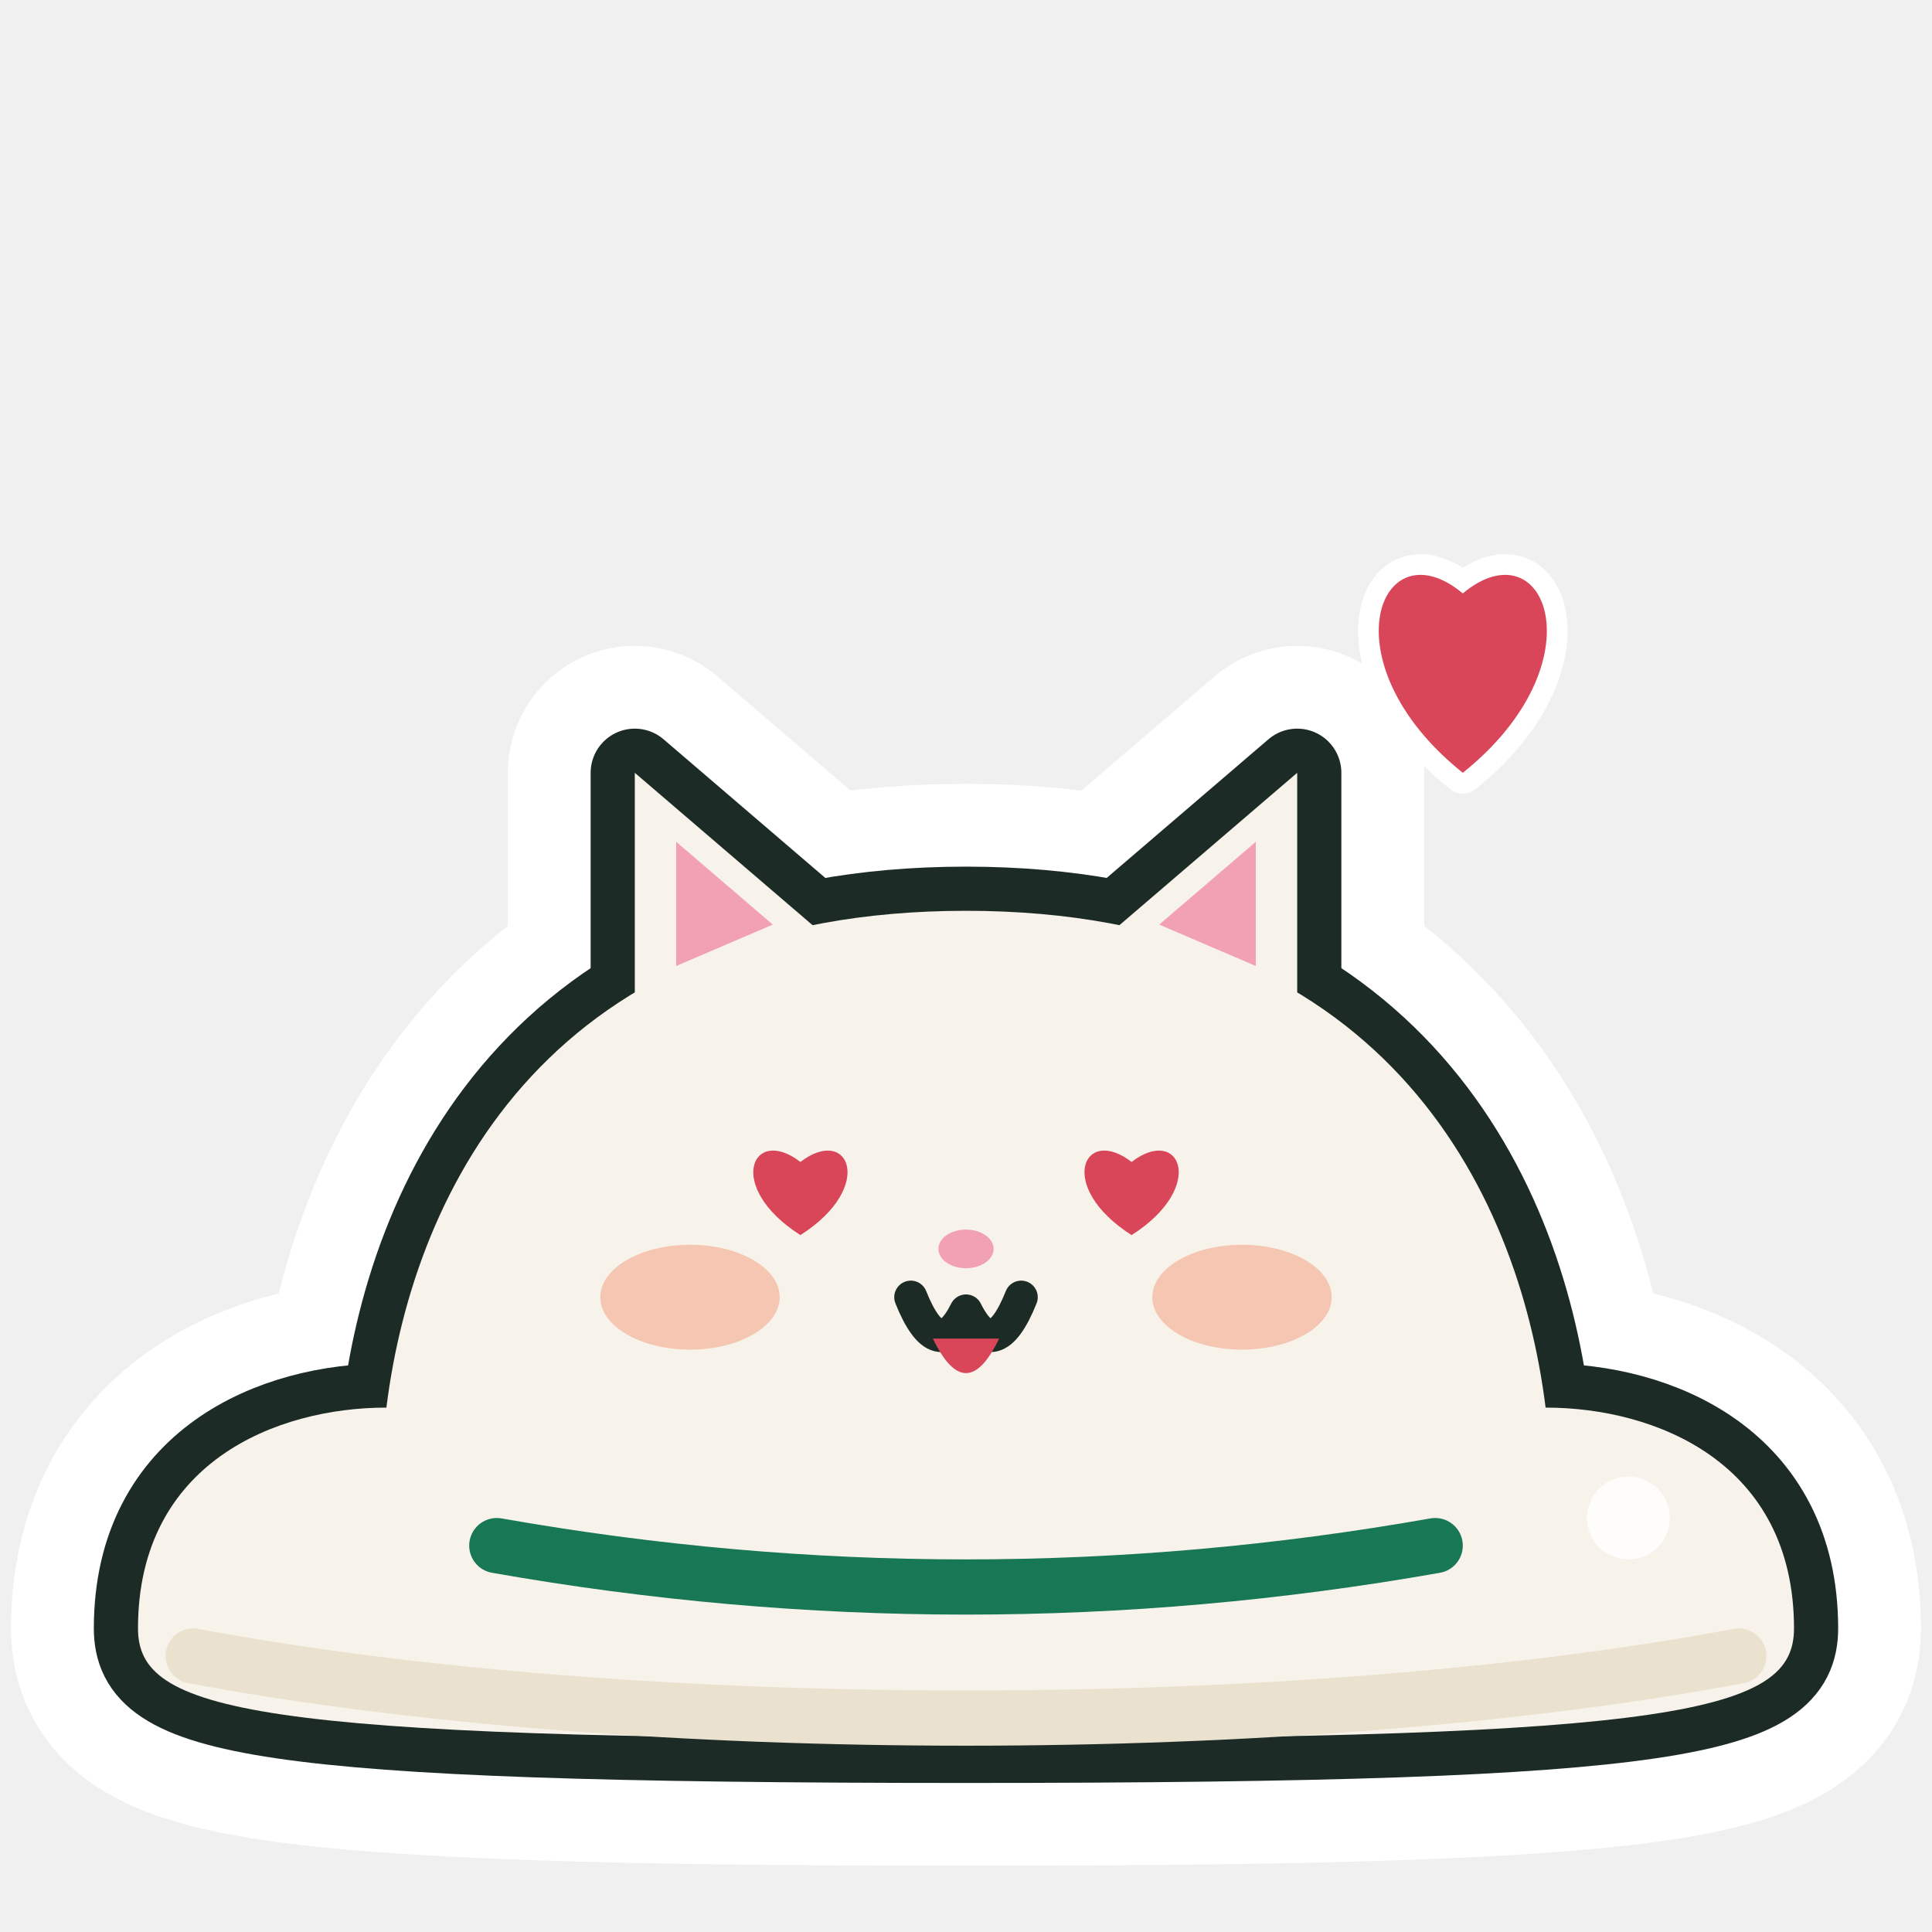
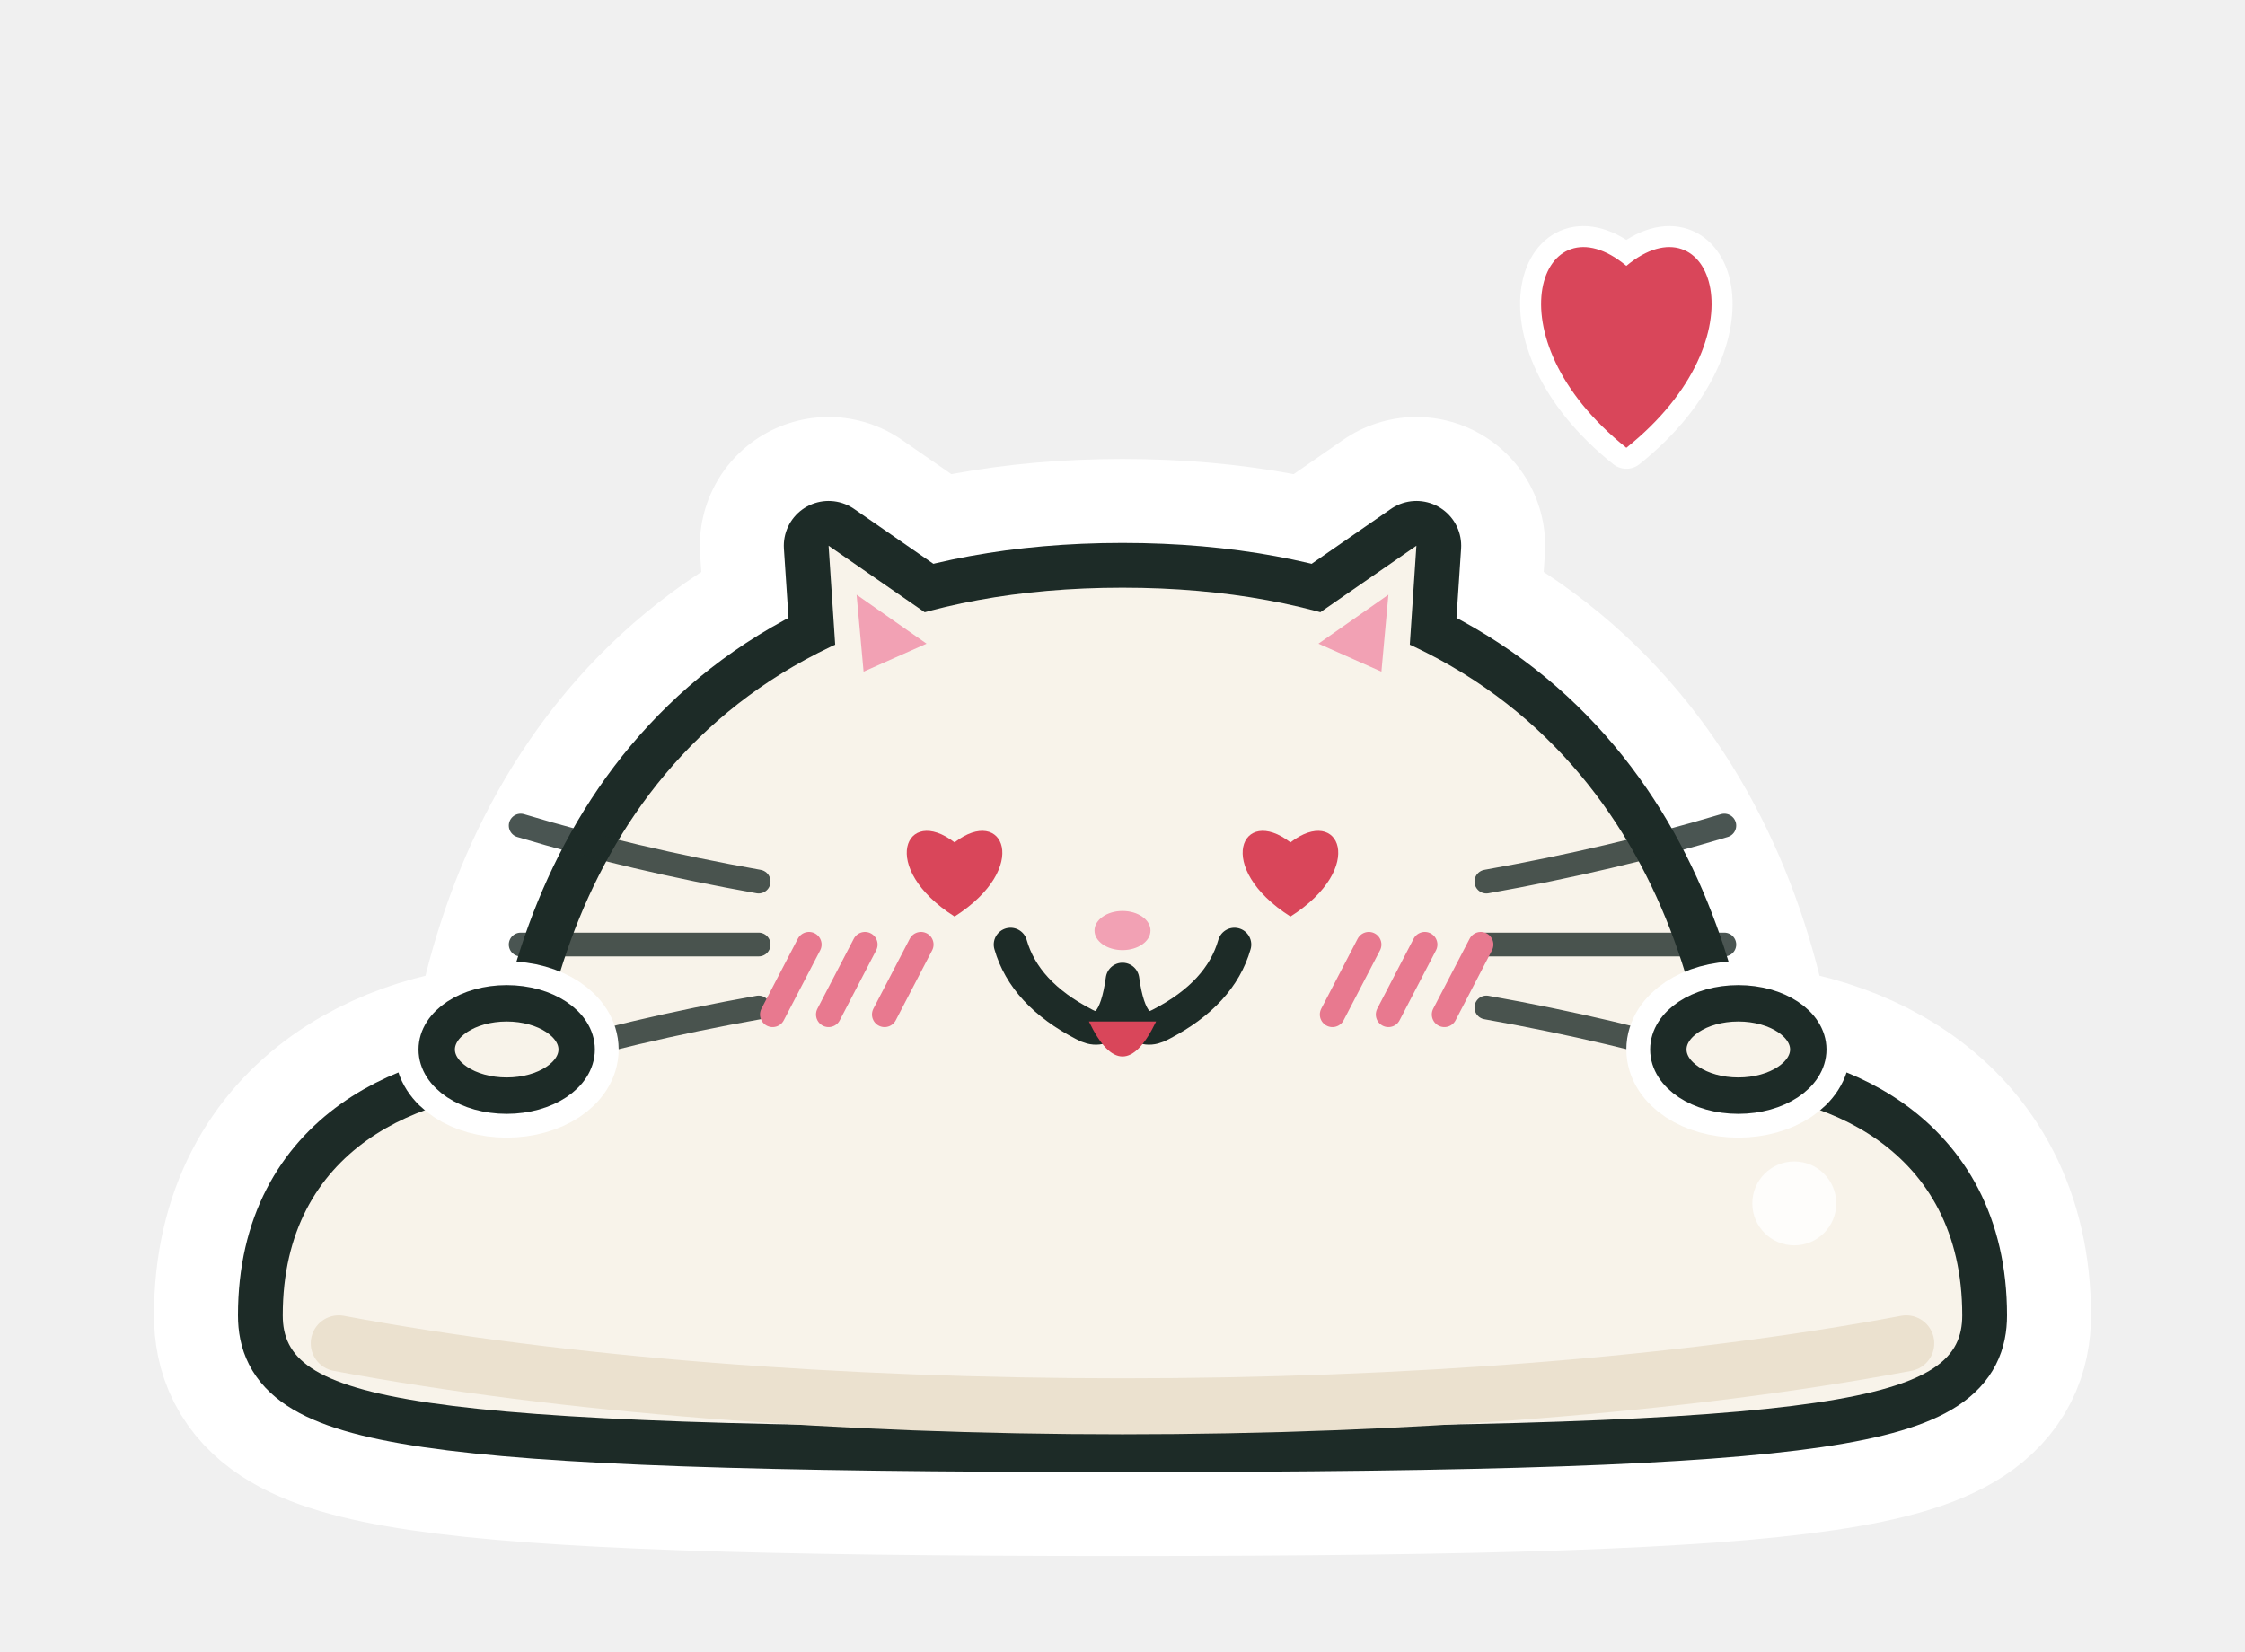
- <svg xmlns="http://www.w3.org/2000/svg" viewBox="-6 -6 140 140" width="128" height="128">
-   <g stroke-linejoin="round" stroke-linecap="round">
-     <path d="M4 112 C4 100 14 96 22 96 C24 80 34 60 64 60 C94 60 104 80 106 96 C114 96 124 100 124 112 C124 118 116 120 64 120 C12 120 4 118 4 112 Z" fill="#fff" stroke="#fff" stroke-width="18.4" />
-     <path d="M40 70 L40 50 L54 62 Z" fill="#fff" stroke="#fff" stroke-width="18.4" />
-     <path d="M88 70 L88 50 L74 62 Z" fill="#fff" stroke="#fff" stroke-width="18.4" />
-     <path d="M4 112 C4 100 14 96 22 96 C24 80 34 60 64 60 C94 60 104 80 106 96 C114 96 124 100 124 112 C124 118 116 120 64 120 C12 120 4 118 4 112 Z" fill="#1d2b27" stroke="#1d2b27" stroke-width="6.4" />
-     <path d="M40 70 L40 50 L54 62 Z" fill="#1d2b27" stroke="#1d2b27" stroke-width="6.4" />
-     <path d="M88 70 L88 50 L74 62 Z" fill="#1d2b27" stroke="#1d2b27" stroke-width="6.4" />
-     <path d="M4 112 C4 100 14 96 22 96 C24 80 34 60 64 60 C94 60 104 80 106 96 C114 96 124 100 124 112 C124 118 116 120 64 120 C12 120 4 118 4 112 Z" fill="#f8f3ea" />
-     <path d="M40 70 L40 50 L54 62 Z" fill="#f8f3ea" />
-     <path d="M88 70 L88 50 L74 62 Z" fill="#f8f3ea" />
-     <path d="M43 64 L43 55 L50 61 Z" fill="#f2a1b4" />
-     <path d="M85 64 L85 55 L78 61 Z" fill="#f2a1b4" />
-     <path d="M8 114 C40 120 88 120 120 114" fill="none" stroke="#ebe1cf" stroke-width="4" />
-     <circle cx="112" cy="104" r="3" fill="#fff" opacity=".8" />
-     <path d="M30 106 Q64 112 98 106" fill="none" stroke="#006945" stroke-width="4" opacity=".9" />
-     <path d="M52 83.5 C46.5 80 48.5 75.5 52 78.2 C55.5 75.5 57.5 80 52 83.5 Z" fill="#d9465a" />
-     <path d="M76 83.5 C70.5 80 72.5 75.5 76 78.2 C79.5 75.5 81.5 80 76 83.5 Z" fill="#d9465a" />
-     <ellipse cx="44" cy="88" rx="6.5" ry="3.8" fill="#f4b39a" opacity=".7" />
-     <ellipse cx="84" cy="88" rx="6.5" ry="3.8" fill="#f4b39a" opacity=".7" />
-     <ellipse cx="64" cy="84.5" rx="2" ry="1.4" fill="#f2a1b4" />
-     <path d="M60 88 Q62.0 93 64 89 Q66.0 93 68 88" fill="none" stroke="#1d2b27" stroke-width="2.4" />
-     <path d="M61.6 91 Q64 96 66.4 91 Z" fill="#d9465a" />
-     <path d="M100 50 C90 42 94 32 100 37 C106 32 110 42 100 50 Z" fill="#d9465a" stroke="#fff" stroke-width="3" paint-order="stroke" />
+ <svg xmlns="http://www.w3.org/2000/svg" viewBox="-16 18 160 118" width="174" height="128">
+   <g transform="translate(64 121)">
+     <g>
+       <animateTransform attributeName="transform" type="scale" dur="1.8s" repeatCount="indefinite" calcMode="spline" keyTimes="0;.12;.25;.37;.5;.62;.75;.87;1" keySplines=".45 0 .55 1;.45 0 .55 1;.45 0 .55 1;.45 0 .55 1;.45 0 .55 1;.45 0 .55 1;.45 0 .55 1;.45 0 .55 1" values="1 1;1.13 .85;.95 1.07;1.03 .97;1 1;1.13 .85;.95 1.07;1.03 .97;1 1" />
+       <g transform="translate(-64 -121)">
+         <g>
+           <ellipse cx="14" cy="117" rx="7" ry="4.5" fill="#f8f3ea" stroke="#1d2b27" stroke-width="3">
+             <animate attributeName="rx" dur="1.8s" repeatCount="indefinite" values="7;9;6;7.5;7" />
+             <animate attributeName="cx" dur="1.8s" repeatCount="indefinite" values="14;9;14;17;14" />
+           </ellipse>
+         </g>
+         <g>
+           <ellipse cx="114" cy="118" rx="5.5" ry="3.6" fill="#f8f3ea" stroke="#1d2b27" stroke-width="3">
+             <animate attributeName="rx" dur="1.8s" repeatCount="indefinite" values="5.5;4.5;6.5;8;5.5" />
+             <animate attributeName="cx" dur="1.8s" repeatCount="indefinite" values="114;111;114;120;114" />
+           </ellipse>
+         </g>
+         <g stroke-linejoin="round" stroke-linecap="round">
+           <path d="M44 72 L43 57 L56 66 Z" fill="#fff" stroke="#fff" stroke-width="18.4" />
+           <path d="M84 72 L85 57 L72 66 Z" fill="#fff" stroke="#fff" stroke-width="18.4" />
+           <path d="M4 112 C4 100 14 96 22 96 C24 80 34 60 64 60 C94 60 104 80 106 96 C114 96 124 100 124 112 C124 118 116 120 64 120 C12 120 4 118 4 112 Z" fill="#fff" stroke="#fff" stroke-width="18.4">
+             <animate attributeName="d" dur="1.8s" repeatCount="indefinite" calcMode="spline" keyTimes="0;.25;.5;.75;1" keySplines=".45 0 .55 1;.45 0 .55 1;.45 0 .55 1;.45 0 .55 1" values="M4 112 C4 100 14 96 22 96 C24 80 34 60 64 60 C94 60 104 80 106 96 C114 96 124 100 124 112 C124 118 116 120 64 120 C12 120 4 118 4 112 Z;M-4 111 C-5 98 10 93 21 95 C24 80 34 60 64 60 C94 60 104 80 107 97 C114 98 120 102 120 112 C120 118 112 120 60 120 C6 120 -4 117 -4 111 Z;M4 112 C4 100 14 96 22 96 C24 80 34 60 64 60 C94 60 104 80 106 96 C114 96 124 100 124 112 C124 118 116 120 64 120 C12 120 4 118 4 112 Z;M8 112 C8 102 16 98 21 97 C24 80 34 60 64 60 C94 60 104 80 107 95 C118 93 133 98 132 111 C132 117 122 120 68 120 C16 120 8 118 8 112 Z;M4 112 C4 100 14 96 22 96 C24 80 34 60 64 60 C94 60 104 80 106 96 C114 96 124 100 124 112 C124 118 116 120 64 120 C12 120 4 118 4 112 Z" />
+           </path>
+           <path d="M44 72 L43 57 L56 66 Z" fill="#1d2b27" stroke="#1d2b27" stroke-width="6.4" />
+           <path d="M84 72 L85 57 L72 66 Z" fill="#1d2b27" stroke="#1d2b27" stroke-width="6.4" />
+           <path d="M4 112 C4 100 14 96 22 96 C24 80 34 60 64 60 C94 60 104 80 106 96 C114 96 124 100 124 112 C124 118 116 120 64 120 C12 120 4 118 4 112 Z" fill="#1d2b27" stroke="#1d2b27" stroke-width="6.4">
+             <animate attributeName="d" dur="1.8s" repeatCount="indefinite" calcMode="spline" keyTimes="0;.25;.5;.75;1" keySplines=".45 0 .55 1;.45 0 .55 1;.45 0 .55 1;.45 0 .55 1" values="M4 112 C4 100 14 96 22 96 C24 80 34 60 64 60 C94 60 104 80 106 96 C114 96 124 100 124 112 C124 118 116 120 64 120 C12 120 4 118 4 112 Z;M-4 111 C-5 98 10 93 21 95 C24 80 34 60 64 60 C94 60 104 80 107 97 C114 98 120 102 120 112 C120 118 112 120 60 120 C6 120 -4 117 -4 111 Z;M4 112 C4 100 14 96 22 96 C24 80 34 60 64 60 C94 60 104 80 106 96 C114 96 124 100 124 112 C124 118 116 120 64 120 C12 120 4 118 4 112 Z;M8 112 C8 102 16 98 21 97 C24 80 34 60 64 60 C94 60 104 80 107 95 C118 93 133 98 132 111 C132 117 122 120 68 120 C16 120 8 118 8 112 Z;M4 112 C4 100 14 96 22 96 C24 80 34 60 64 60 C94 60 104 80 106 96 C114 96 124 100 124 112 C124 118 116 120 64 120 C12 120 4 118 4 112 Z" />
+           </path>
+           <path d="M44 72 L43 57 L56 66 Z" fill="#f8f3ea" />
+           <path d="M84 72 L85 57 L72 66 Z" fill="#f8f3ea" />
+           <path d="M4 112 C4 100 14 96 22 96 C24 80 34 60 64 60 C94 60 104 80 106 96 C114 96 124 100 124 112 C124 118 116 120 64 120 C12 120 4 118 4 112 Z" fill="#f8f3ea">
+             <animate attributeName="d" dur="1.8s" repeatCount="indefinite" calcMode="spline" keyTimes="0;.25;.5;.75;1" keySplines=".45 0 .55 1;.45 0 .55 1;.45 0 .55 1;.45 0 .55 1" values="M4 112 C4 100 14 96 22 96 C24 80 34 60 64 60 C94 60 104 80 106 96 C114 96 124 100 124 112 C124 118 116 120 64 120 C12 120 4 118 4 112 Z;M-4 111 C-5 98 10 93 21 95 C24 80 34 60 64 60 C94 60 104 80 107 97 C114 98 120 102 120 112 C120 118 112 120 60 120 C6 120 -4 117 -4 111 Z;M4 112 C4 100 14 96 22 96 C24 80 34 60 64 60 C94 60 104 80 106 96 C114 96 124 100 124 112 C124 118 116 120 64 120 C12 120 4 118 4 112 Z;M8 112 C8 102 16 98 21 97 C24 80 34 60 64 60 C94 60 104 80 107 95 C118 93 133 98 132 111 C132 117 122 120 68 120 C16 120 8 118 8 112 Z;M4 112 C4 100 14 96 22 96 C24 80 34 60 64 60 C94 60 104 80 106 96 C114 96 124 100 124 112 C124 118 116 120 64 120 C12 120 4 118 4 112 Z" />
+           </path>
+           <path d="M45.5 66 L45 60.5 L50 64 Z" fill="#f2a1b4" />
+           <path d="M82.5 66 L83 60.5 L78 64 Z" fill="#f2a1b4" />
+           <path d="M8 114 C40 120 88 120 120 114" fill="none" stroke="#ebe1cf" stroke-width="4" />
+           <circle cx="112" cy="104" r="3" fill="#fff" opacity=".8" />
+           <path d="M38 81 q-9 -1.6 -17 -4" fill="none" stroke="#1d2b27" stroke-width="1.7" opacity=".8" />
+           <path d="M38 85.5 q-9 0.0 -17 0" fill="none" stroke="#1d2b27" stroke-width="1.7" opacity=".8" />
+           <path d="M38 90 q-9 1.6 -17 4" fill="none" stroke="#1d2b27" stroke-width="1.7" opacity=".8" />
+           <path d="M90 81 q9 -1.6 17 -4" fill="none" stroke="#1d2b27" stroke-width="1.7" opacity=".8" />
+           <path d="M90 85.5 q9 0.0 17 0" fill="none" stroke="#1d2b27" stroke-width="1.7" opacity=".8" />
+           <path d="M90 90 q9 1.6 17 4" fill="none" stroke="#1d2b27" stroke-width="1.7" opacity=".8" />
+           <path d="M52 83.5 C46.5 80 48.5 75.5 52 78.2 C55.5 75.5 57.5 80 52 83.5 Z" fill="#d9465a" />
+           <path d="M76 83.5 C70.5 80 72.5 75.5 76 78.2 C79.5 75.5 81.5 80 76 83.5 Z" fill="#d9465a" />
+           <path d="M39 90.5 l2.6 -5 M43 90.5 l2.6 -5 M47 90.5 l2.6 -5" stroke="#e8798f" stroke-width="1.8" fill="none" />
+           <path d="M79 90.5 l2.6 -5 M83 90.5 l2.6 -5 M87 90.5 l2.6 -5" stroke="#e8798f" stroke-width="1.8" fill="none" />
+           <ellipse cx="64" cy="84.5" rx="2" ry="1.4" fill="#f2a1b4" />
+           <path d="M56.0 85.5 Q57.0 89 61.25 91.2 Q63.4 92.4 64 88 Q64.6 92.4 66.75 91.2 Q71.0 89 72.0 85.5" fill="none" stroke="#1d2b27" stroke-width="2.4" />
+           <path d="M61.6 91 Q64 96 66.4 91 Z" fill="#d9465a" />
+           <g transform="translate(25 93)">
+             <g>
+               <animateTransform attributeName="transform" type="rotate" dur=".16s" begin="0s" repeatCount="indefinite" values="35;-40;35" />
+               <ellipse cx="-5" cy="0" rx="5" ry="3.3" fill="#f8f3ea" stroke="#fff" stroke-width="6" />
+               <ellipse cx="-5" cy="0" rx="5" ry="3.3" fill="#f8f3ea" stroke="#1d2b27" stroke-width="2.6" />
+             </g>
+           </g>
+           <g transform="translate(103 93)">
+             <g>
+               <animateTransform attributeName="transform" type="rotate" dur=".16s" begin="-.07s" repeatCount="indefinite" values="-35;40;-35" />
+               <ellipse cx="5" cy="0" rx="5" ry="3.3" fill="#f8f3ea" stroke="#fff" stroke-width="6" />
+               <ellipse cx="5" cy="0" rx="5" ry="3.3" fill="#f8f3ea" stroke="#1d2b27" stroke-width="2.6" />
+             </g>
+           </g>
+           <path d="M100 50 C90 42 94 32 100 37 C106 32 110 42 100 50 Z" fill="#d9465a" stroke="#fff" stroke-width="3" paint-order="stroke" />
+         </g>
+       </g>
+     </g>
  </g>
</svg>
